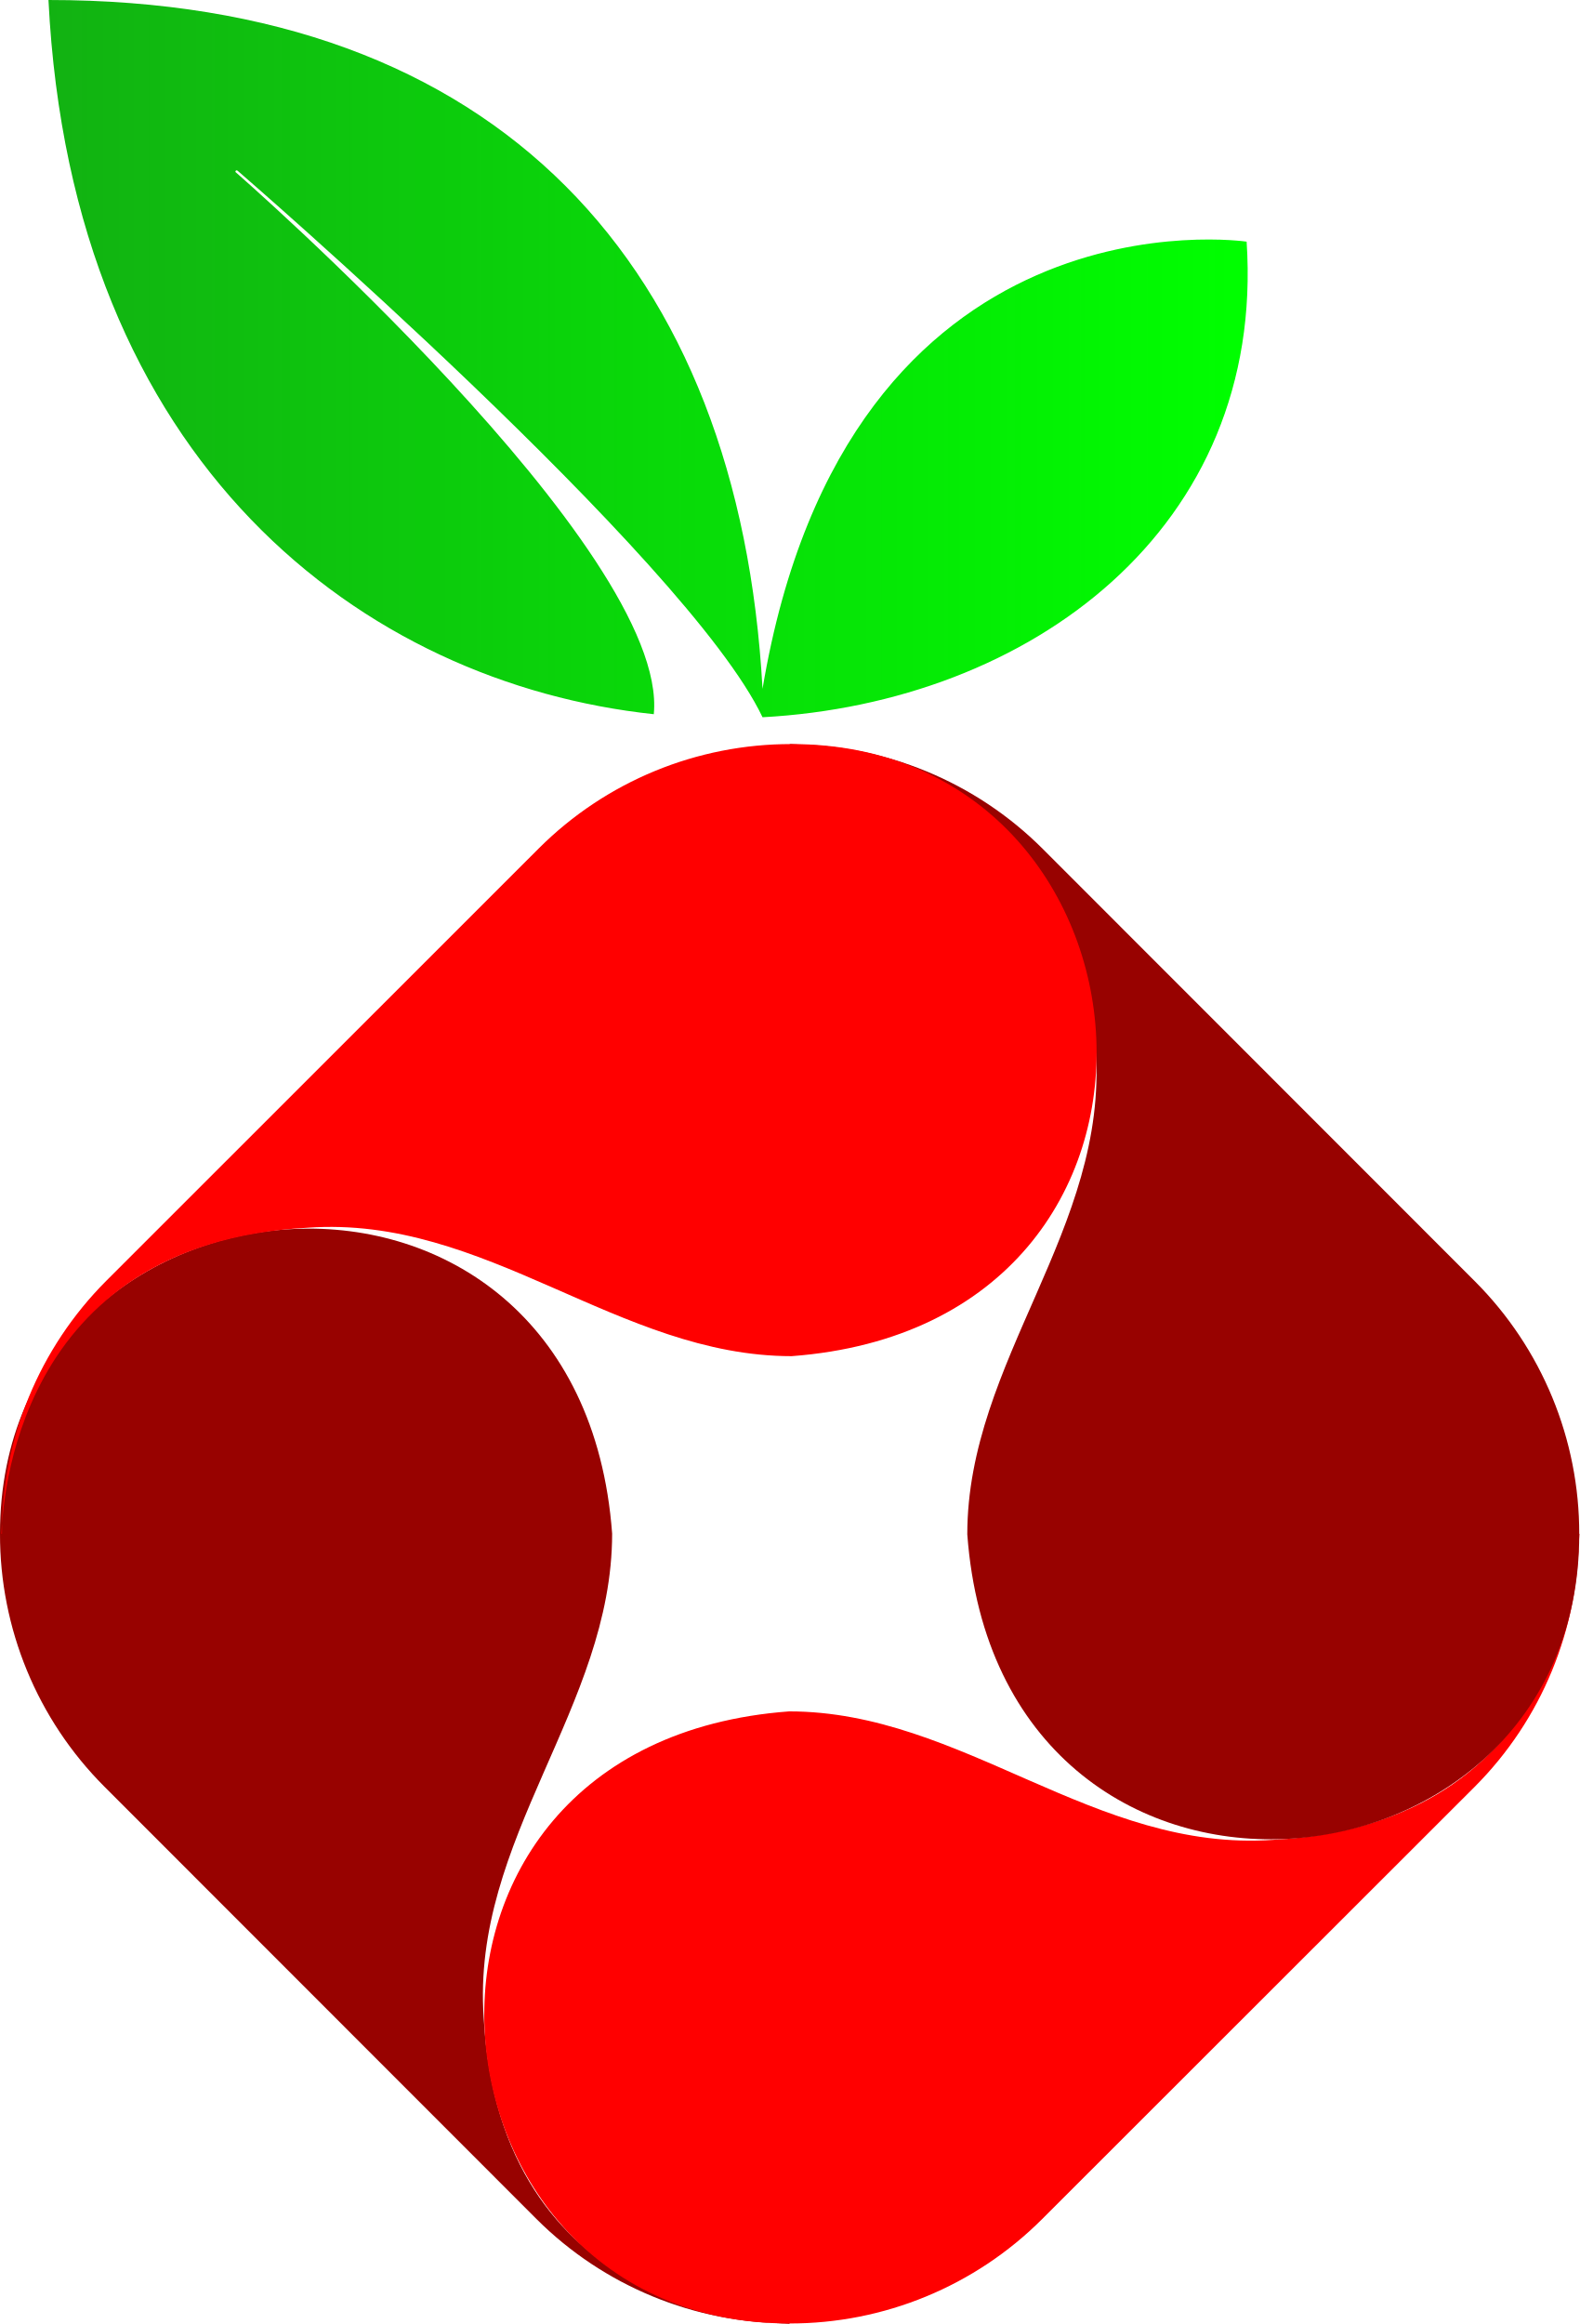
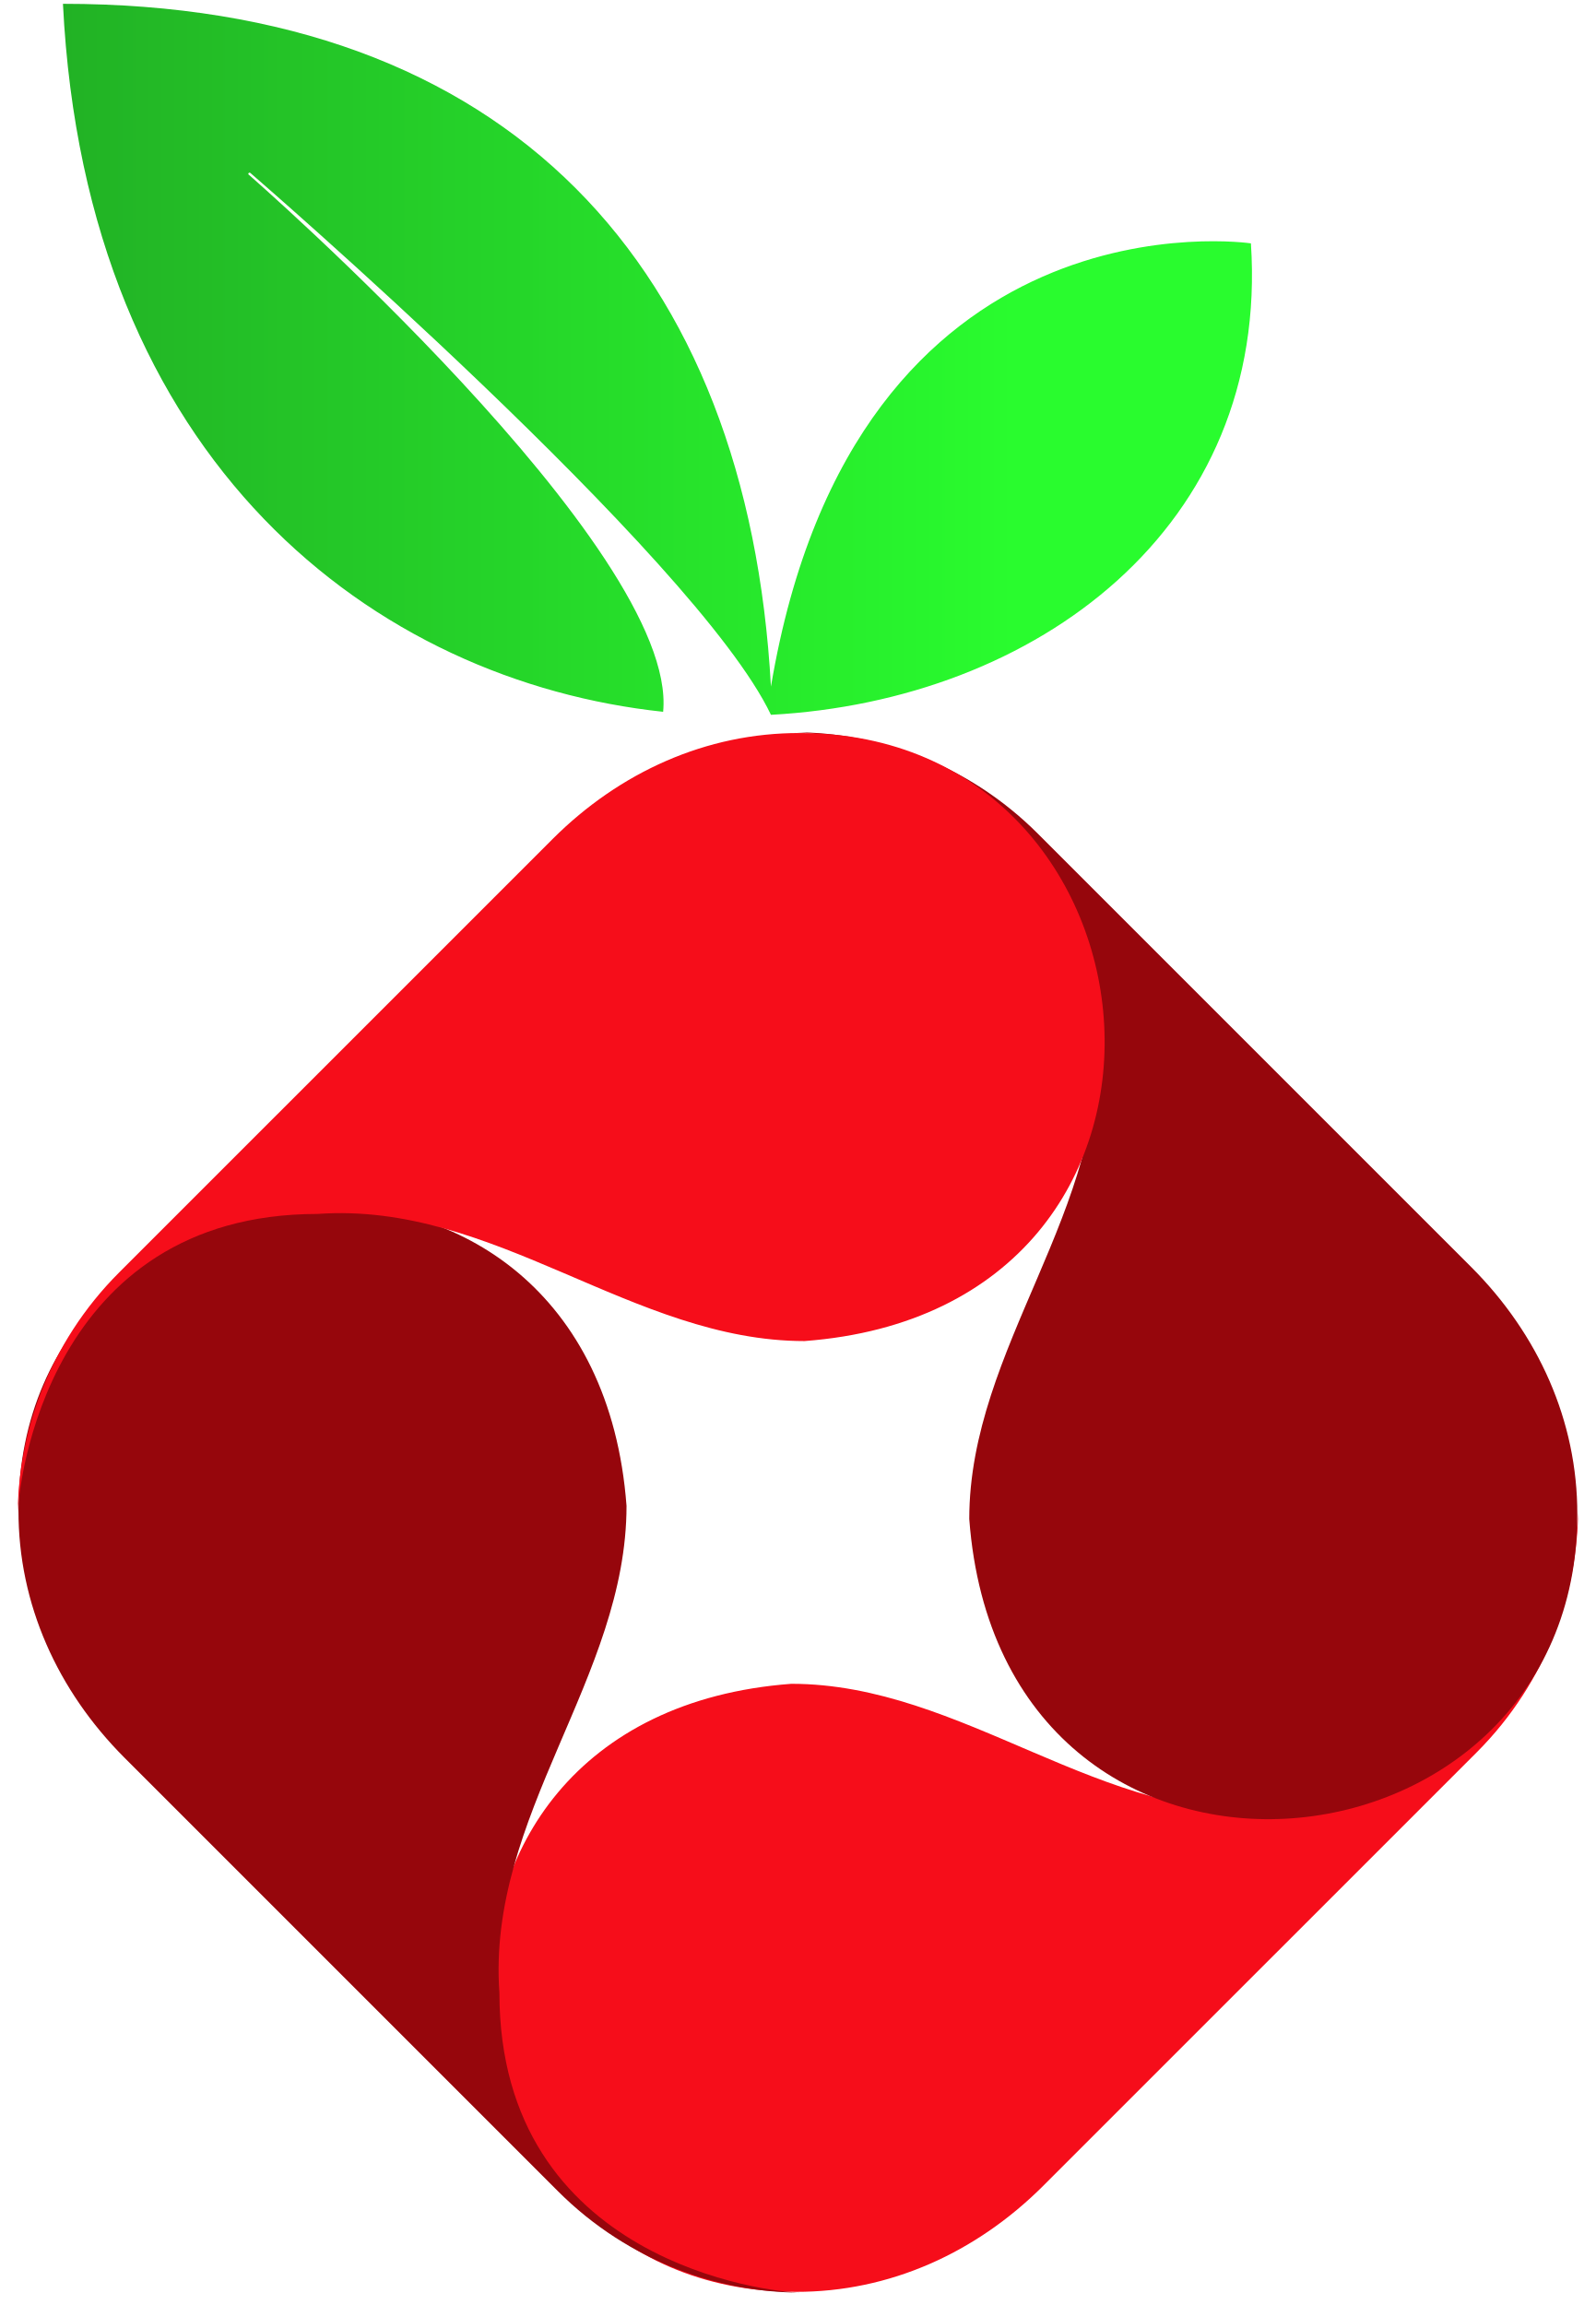
- <svg xmlns="http://www.w3.org/2000/svg" viewBox="0 0 88.32 129.93">
+ <svg xmlns="http://www.w3.org/2000/svg" xmlns:xlink="http://www.w3.org/1999/xlink" viewBox="0 0 90 130">
  <defs>
-     <linearGradient id="New_Gradient_Swatch_1" x1="2.71" x2="69.77" y1="20.04" y2="20.04" gradientUnits="userSpaceOnUse">
-       <stop offset="0" stop-color="#12b212" />
-       <stop offset="1" stop-color="#0f0" />
+     <linearGradient y2="0" y1="0" x2=".8" x1="0" id="a">
+       <stop stop-color="#22B225" offset="0" />
+       <stop stop-color="#29FC2E" offset="1" />
    </linearGradient>
-     <style>.cls-2{fill:#980200}.cls-3{fill:red}</style>
+     <path d="M1 85.459c0-1.717 1.707-16.993 16.907-16.993 9.998-.717 17.766 7.169 27.464 7.169 24.208-1.814 20.952-34.293-.252-34.293-5.3-.014-10.179 2.22-13.929 5.954L6.738 71.747C2.68 75.792 1 80.972 1 85.459z" id="b" />
  </defs>
-   <path fill="url(#New_Gradient_Swatch_1)" d="M36.56 39.93C20.34 38.2 4 25.94 2.71 0c25.17 0 38.63 14.9 39.93 38.51 4.76-28.32 27.07-25 27.07-25 1.06 16.05-12.12 25.78-27.07 26.59-4.2-8.85-29.36-30.56-29.36-30.56a.07.07 0 00-.11.08s24.28 21.15 23.39 30.31" />
-   <path d="M44.16 129.93c-1.57-.09-16.22-.65-17.11-17.11-.72-10 7.18-17.37 7.18-27.08C32.44 61.53 0 64.53 0 85.74a19.94 19.94 0 005.83 14.14L30 124.06a19.94 19.94 0 0014.14 5.83" class="cls-2" />
-   <path d="M88.32 85.75c-.09 1.57-.65 16.22-17.11 17.11-10 .72-17.38-7.18-27.08-7.18-24.21 1.79-21.21 34.22 0 34.22a19.94 19.94 0 0014.14-5.83L82.46 99.9a19.94 19.94 0 005.83-14.14" class="cls-3" />
-   <path d="M44.16 41.59c1.57.09 16.22.65 17.11 17.11.72 10-7.18 17.37-7.18 27.08 1.79 24.21 34.22 21.21 34.22 0a19.94 19.94 0 00-5.83-14.14L58.3 47.45a19.94 19.94 0 00-14.14-5.83" class="cls-2" />
-   <path d="M.08 85.75c.09-1.57.65-16.22 17.11-17.11 10-.72 17.38 7.18 27.08 7.18 24.21-1.82 21.21-34.22 0-34.22a19.94 19.94 0 00-14.14 5.83L5.94 71.61A19.94 19.94 0 00.11 85.75" class="cls-3" />
+   <path fill="url(#a)" d="M37.4 40.145C21.18 38.415 4.84 26.155 3.55.215c25.17 0 38.63 14.9 39.93 38.51 4.76-28.32 27.07-25 27.07-25 1.06 16.05-12.12 25.78-27.07 26.59-4.2-8.85-29.36-30.56-29.36-30.56a.07.07 0 0 0-.11.08s24.28 21.15 23.39 30.31" />
+   <use xlink:href="#b" fill="#F60D1A" transform="rotate(180 45 85.3)" />
+   <use xlink:href="#b" fill="#96060C" transform="rotate(90 45 85.3)" />
+   <use xlink:href="#b" fill="#96060C" transform="rotate(-90 45 85.3)" />
+   <use xlink:href="#b" fill="#F60D1A" />
</svg>
